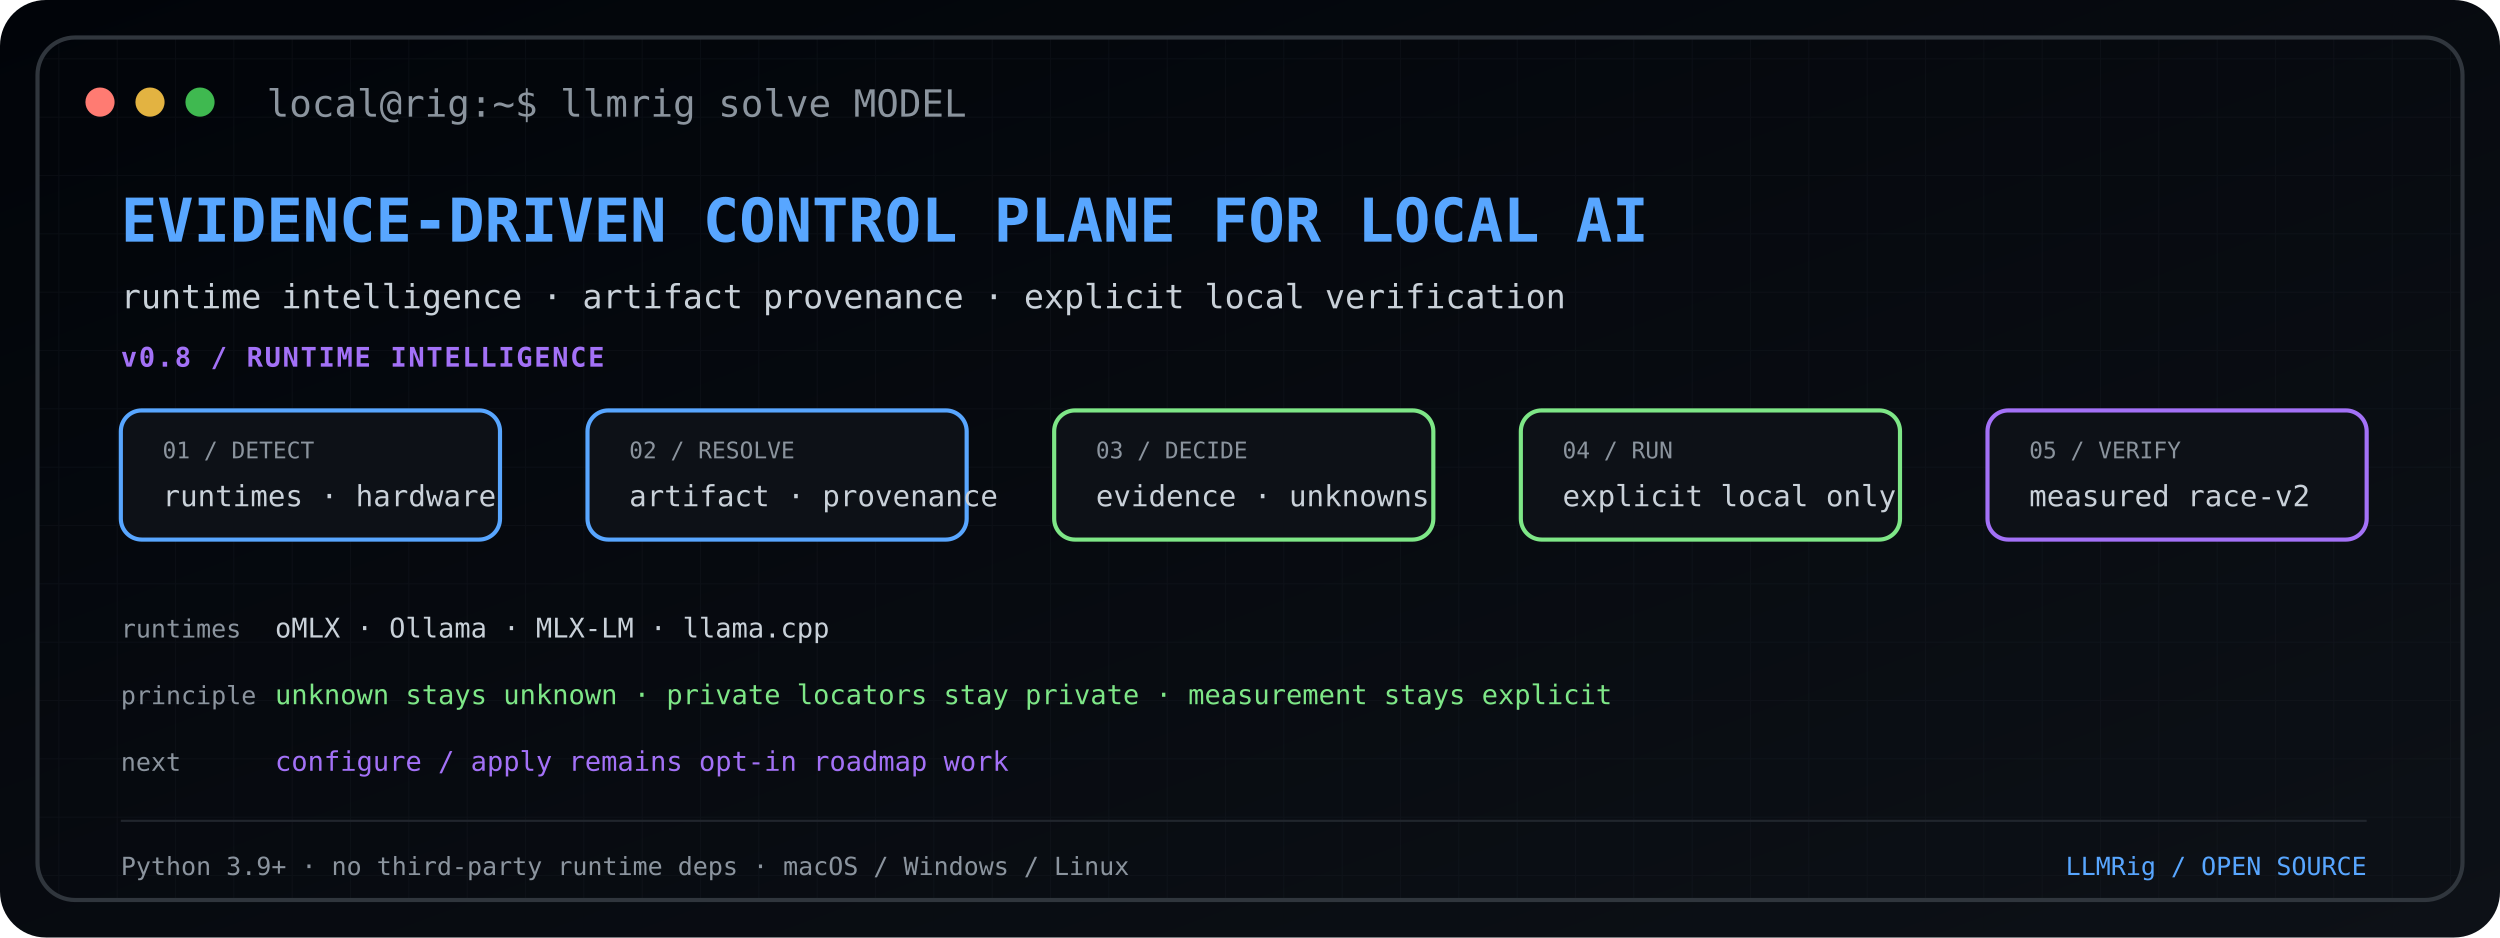
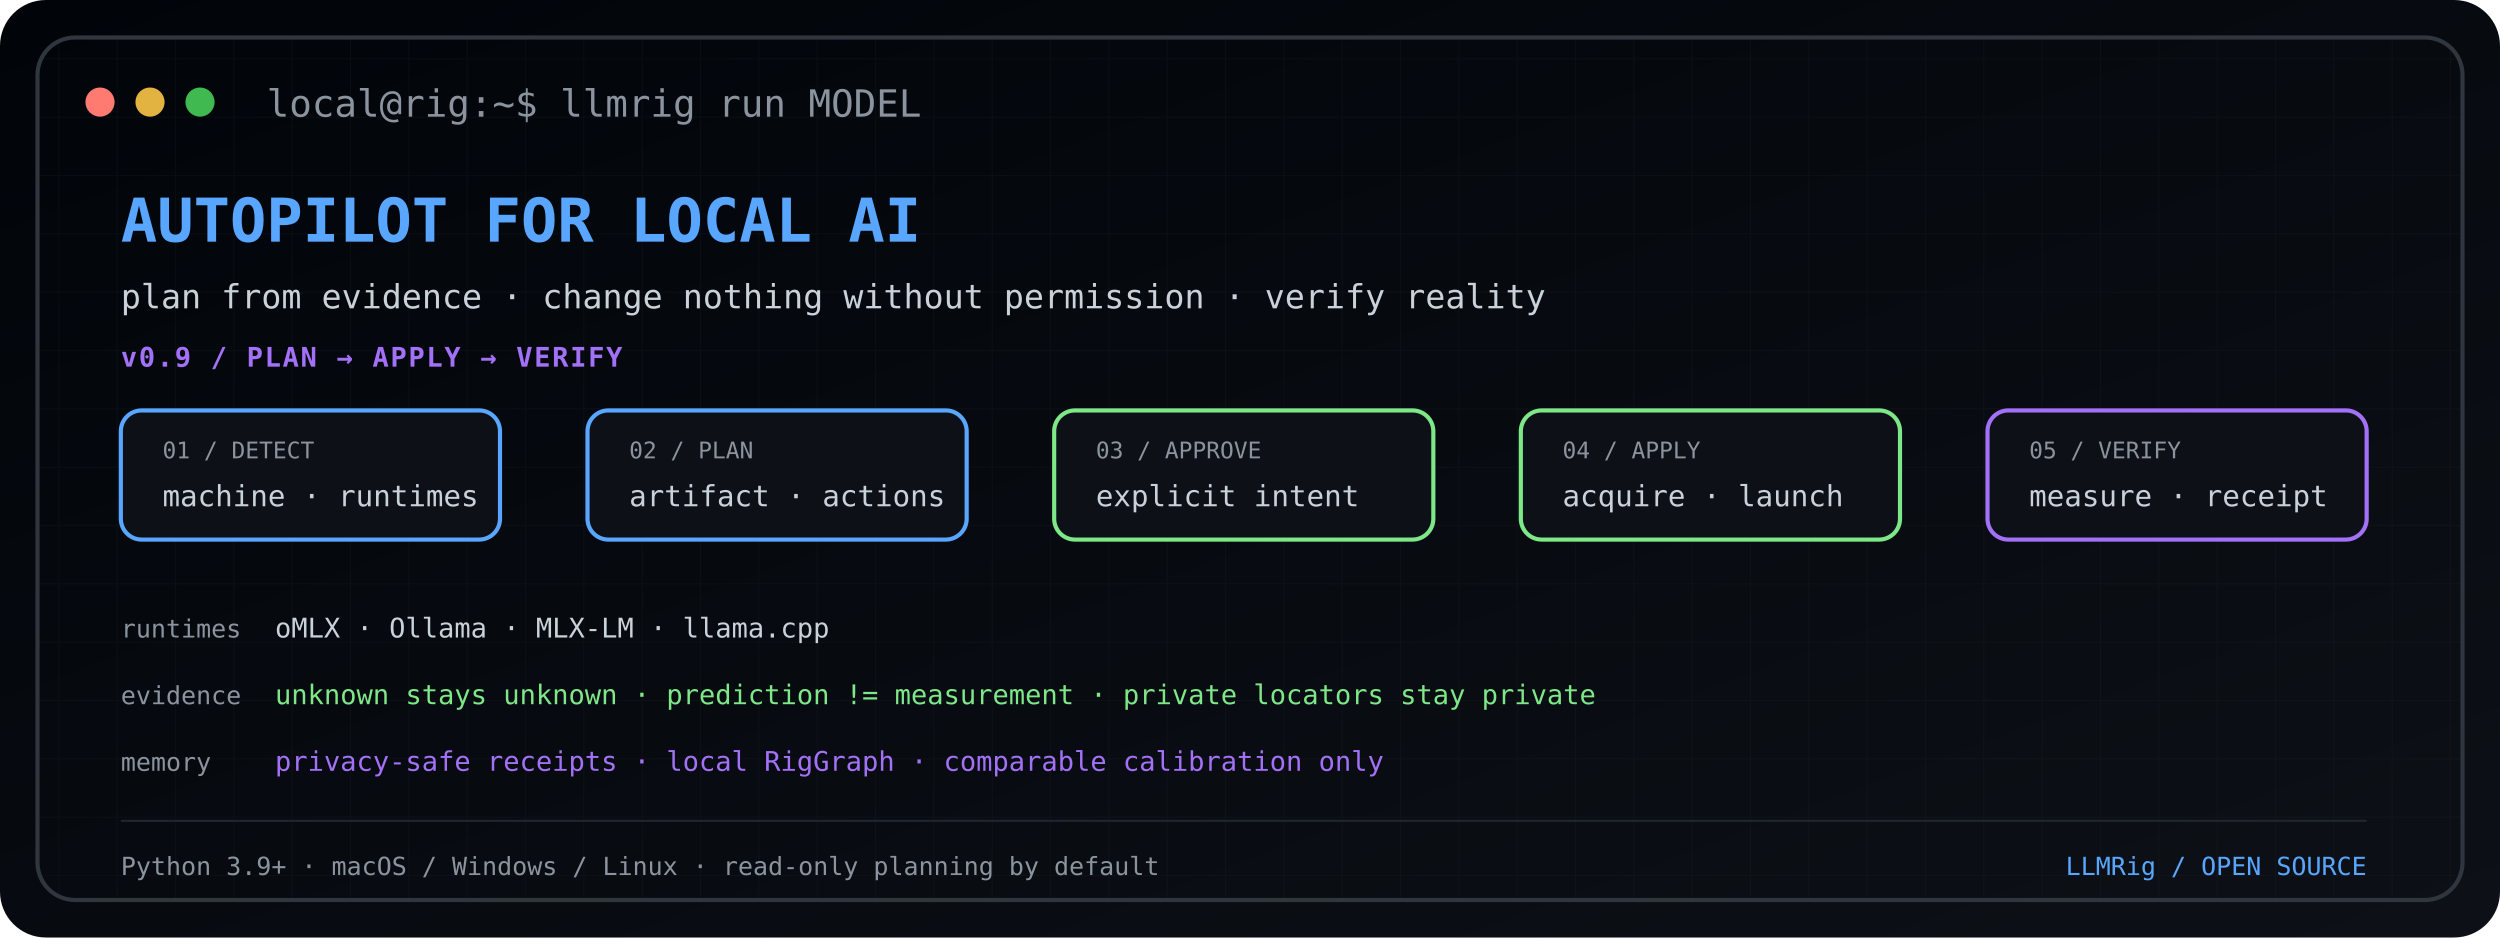
<svg xmlns="http://www.w3.org/2000/svg" width="1200" height="450" viewBox="0 0 1200 450" role="img" aria-labelledby="title desc">
  <defs>
    <linearGradient id="bg" x1="0" y1="0" x2="1" y2="1">
      <stop offset="0" stop-color="#010409" />
      <stop offset="1" stop-color="#0d1117" />
    </linearGradient>
    <linearGradient id="rail" x1="0" y1="0" x2="1" y2="0">
      <stop offset="0" stop-color="#58a6ff" />
      <stop offset=".5" stop-color="#7ee787" />
      <stop offset="1" stop-color="#a371f7" />
    </linearGradient>
    <pattern id="grid" width="28" height="28" patternUnits="userSpaceOnUse">
      <path d="M 28 0 L 0 0 0 28" fill="none" stroke="#21262d" stroke-width="1" opacity=".22" />
    </pattern>
  </defs>
  <rect width="1200" height="450" rx="22" fill="url(#bg)" />
  <rect x="18" y="18" width="1164" height="414" rx="18" fill="url(#grid)" stroke="#30363d" stroke-width="2" />
  <circle cx="48" cy="49" r="7" fill="#ff7b72" />
  <circle cx="72" cy="49" r="7" fill="#e3b341" />
  <circle cx="96" cy="49" r="7" fill="#3fb950" />
-   <text x="128" y="56" fill="#8b949e" font-family="ui-monospace,SFMono-Regular,Menlo,Consolas,monospace" font-size="18">
-   local@rig:~$ llmrig solve MODEL
- </text>
-   <text x="58" y="116" fill="#58a6ff" font-family="ui-monospace,SFMono-Regular,Menlo,Consolas,monospace" font-size="29" font-weight="700">
-   EVIDENCE-DRIVEN CONTROL PLANE FOR LOCAL AI
- </text>
-   <text x="58" y="148" fill="#c9d1d9" font-family="ui-monospace,SFMono-Regular,Menlo,Consolas,monospace" font-size="16">
-   runtime intelligence · artifact provenance · explicit local verification
- </text>
-   <text x="58" y="176" fill="#a371f7" font-family="ui-monospace,SFMono-Regular,Menlo,Consolas,monospace" font-size="13" font-weight="700" letter-spacing=".8">
-   v0.8 / RUNTIME INTELLIGENCE
- </text>
+   <text x="128" y="56" fill="#8b949e" font-family="ui-monospace,SFMono-Regular,Menlo,Consolas,monospace" font-size="18">local@rig:~$ llmrig run MODEL</text>
+   <text x="58" y="116" fill="#58a6ff" font-family="ui-monospace,SFMono-Regular,Menlo,Consolas,monospace" font-size="29" font-weight="700">AUTOPILOT FOR LOCAL AI</text>
+   <text x="58" y="148" fill="#c9d1d9" font-family="ui-monospace,SFMono-Regular,Menlo,Consolas,monospace" font-size="16">plan from evidence · change nothing without permission · verify reality</text>
+   <text x="58" y="176" fill="#a371f7" font-family="ui-monospace,SFMono-Regular,Menlo,Consolas,monospace" font-size="13" font-weight="700" letter-spacing=".8">v0.9 / PLAN → APPLY → VERIFY</text>
  <line x1="94" y1="228" x2="1090" y2="228" stroke="url(#rail)" stroke-width="3" opacity=".75" />
  <g font-family="ui-monospace,SFMono-Regular,Menlo,Consolas,monospace">
    <g>
      <rect x="58" y="197" width="182" height="62" rx="10" fill="#0d1117" stroke="#58a6ff" stroke-width="2" />
      <text x="78" y="220" fill="#8b949e" font-size="11">01 / DETECT</text>
-       <text x="78" y="243" fill="#c9d1d9" font-size="14">runtimes · hardware</text>
+       <text x="78" y="243" fill="#c9d1d9" font-size="14">machine · runtimes</text>
    </g>
    <g>
      <rect x="282" y="197" width="182" height="62" rx="10" fill="#0d1117" stroke="#58a6ff" stroke-width="2" />
-       <text x="302" y="220" fill="#8b949e" font-size="11">02 / RESOLVE</text>
-       <text x="302" y="243" fill="#c9d1d9" font-size="14">artifact · provenance</text>
+       <text x="302" y="220" fill="#8b949e" font-size="11">02 / PLAN</text>
+       <text x="302" y="243" fill="#c9d1d9" font-size="14">artifact · actions</text>
    </g>
    <g>
      <rect x="506" y="197" width="182" height="62" rx="10" fill="#0d1117" stroke="#7ee787" stroke-width="2" />
-       <text x="526" y="220" fill="#8b949e" font-size="11">03 / DECIDE</text>
-       <text x="526" y="243" fill="#c9d1d9" font-size="14">evidence · unknowns</text>
+       <text x="526" y="220" fill="#8b949e" font-size="11">03 / APPROVE</text>
+       <text x="526" y="243" fill="#c9d1d9" font-size="14">explicit intent</text>
    </g>
    <g>
      <rect x="730" y="197" width="182" height="62" rx="10" fill="#0d1117" stroke="#7ee787" stroke-width="2" />
-       <text x="750" y="220" fill="#8b949e" font-size="11">04 / RUN</text>
-       <text x="750" y="243" fill="#c9d1d9" font-size="14">explicit local only</text>
+       <text x="750" y="220" fill="#8b949e" font-size="11">04 / APPLY</text>
+       <text x="750" y="243" fill="#c9d1d9" font-size="14">acquire · launch</text>
    </g>
    <g>
      <rect x="954" y="197" width="182" height="62" rx="10" fill="#0d1117" stroke="#a371f7" stroke-width="2" />
      <text x="974" y="220" fill="#8b949e" font-size="11">05 / VERIFY</text>
-       <text x="974" y="243" fill="#c9d1d9" font-size="14">measured race-v2</text>
+       <text x="974" y="243" fill="#c9d1d9" font-size="14">measure · receipt</text>
    </g>
    <text x="58" y="306" fill="#8b949e" font-size="12">runtimes</text>
    <text x="132" y="306" fill="#c9d1d9" font-size="13">oMLX · Ollama · MLX-LM · llama.cpp</text>
-     <text x="58" y="338" fill="#8b949e" font-size="12">principle</text>
-     <text x="132" y="338" fill="#7ee787" font-size="13">unknown stays unknown · private locators stay private · measurement stays explicit</text>
-     <text x="58" y="370" fill="#8b949e" font-size="12">next</text>
-     <text x="132" y="370" fill="#a371f7" font-size="13">configure / apply remains opt-in roadmap work</text>
+     <text x="58" y="338" fill="#8b949e" font-size="12">evidence</text>
+     <text x="132" y="338" fill="#7ee787" font-size="13">unknown stays unknown · prediction != measurement · private locators stay private</text>
+     <text x="58" y="370" fill="#8b949e" font-size="12">memory</text>
+     <text x="132" y="370" fill="#a371f7" font-size="13">privacy-safe receipts · local RigGraph · comparable calibration only</text>
    <line x1="58" y1="394" x2="1136" y2="394" stroke="#21262d" />
-     <text x="58" y="420" fill="#8b949e" font-size="12">Python 3.9+ · no third-party runtime deps · macOS / Windows / Linux</text>
+     <text x="58" y="420" fill="#8b949e" font-size="12">Python 3.9+ · macOS / Windows / Linux · read-only planning by default</text>
    <text x="1136" y="420" text-anchor="end" fill="#58a6ff" font-size="12">LLMRig / OPEN SOURCE</text>
  </g>
</svg>
